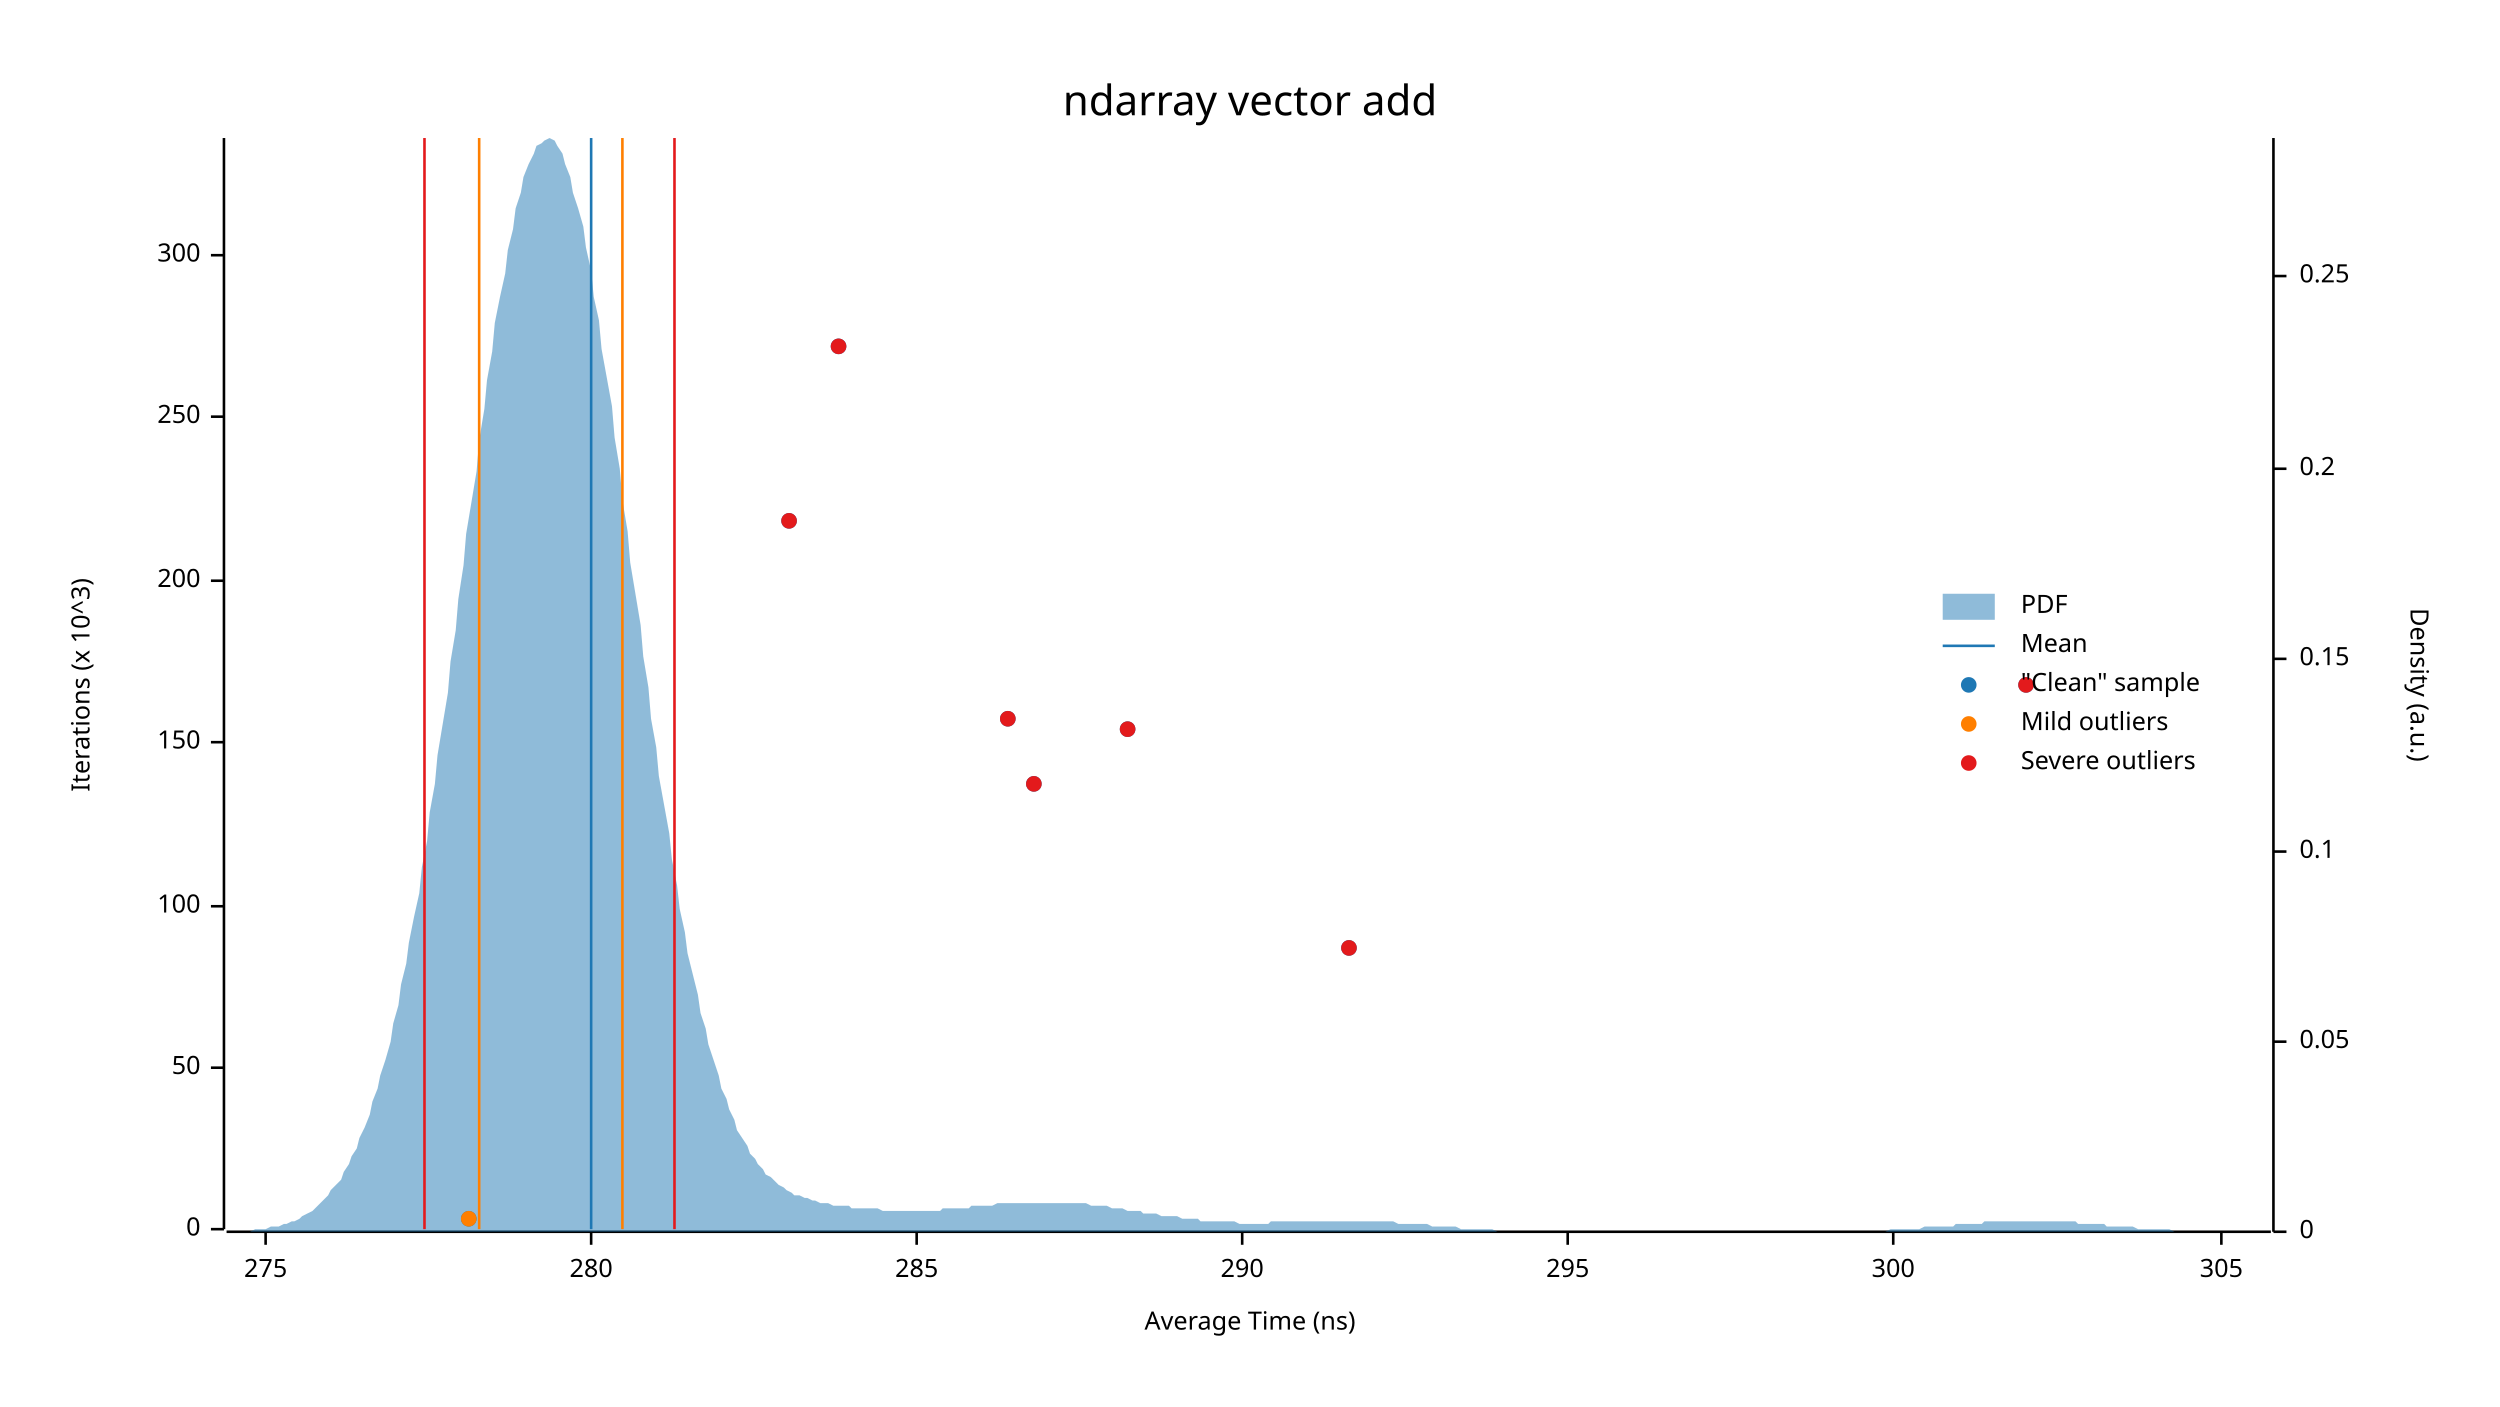
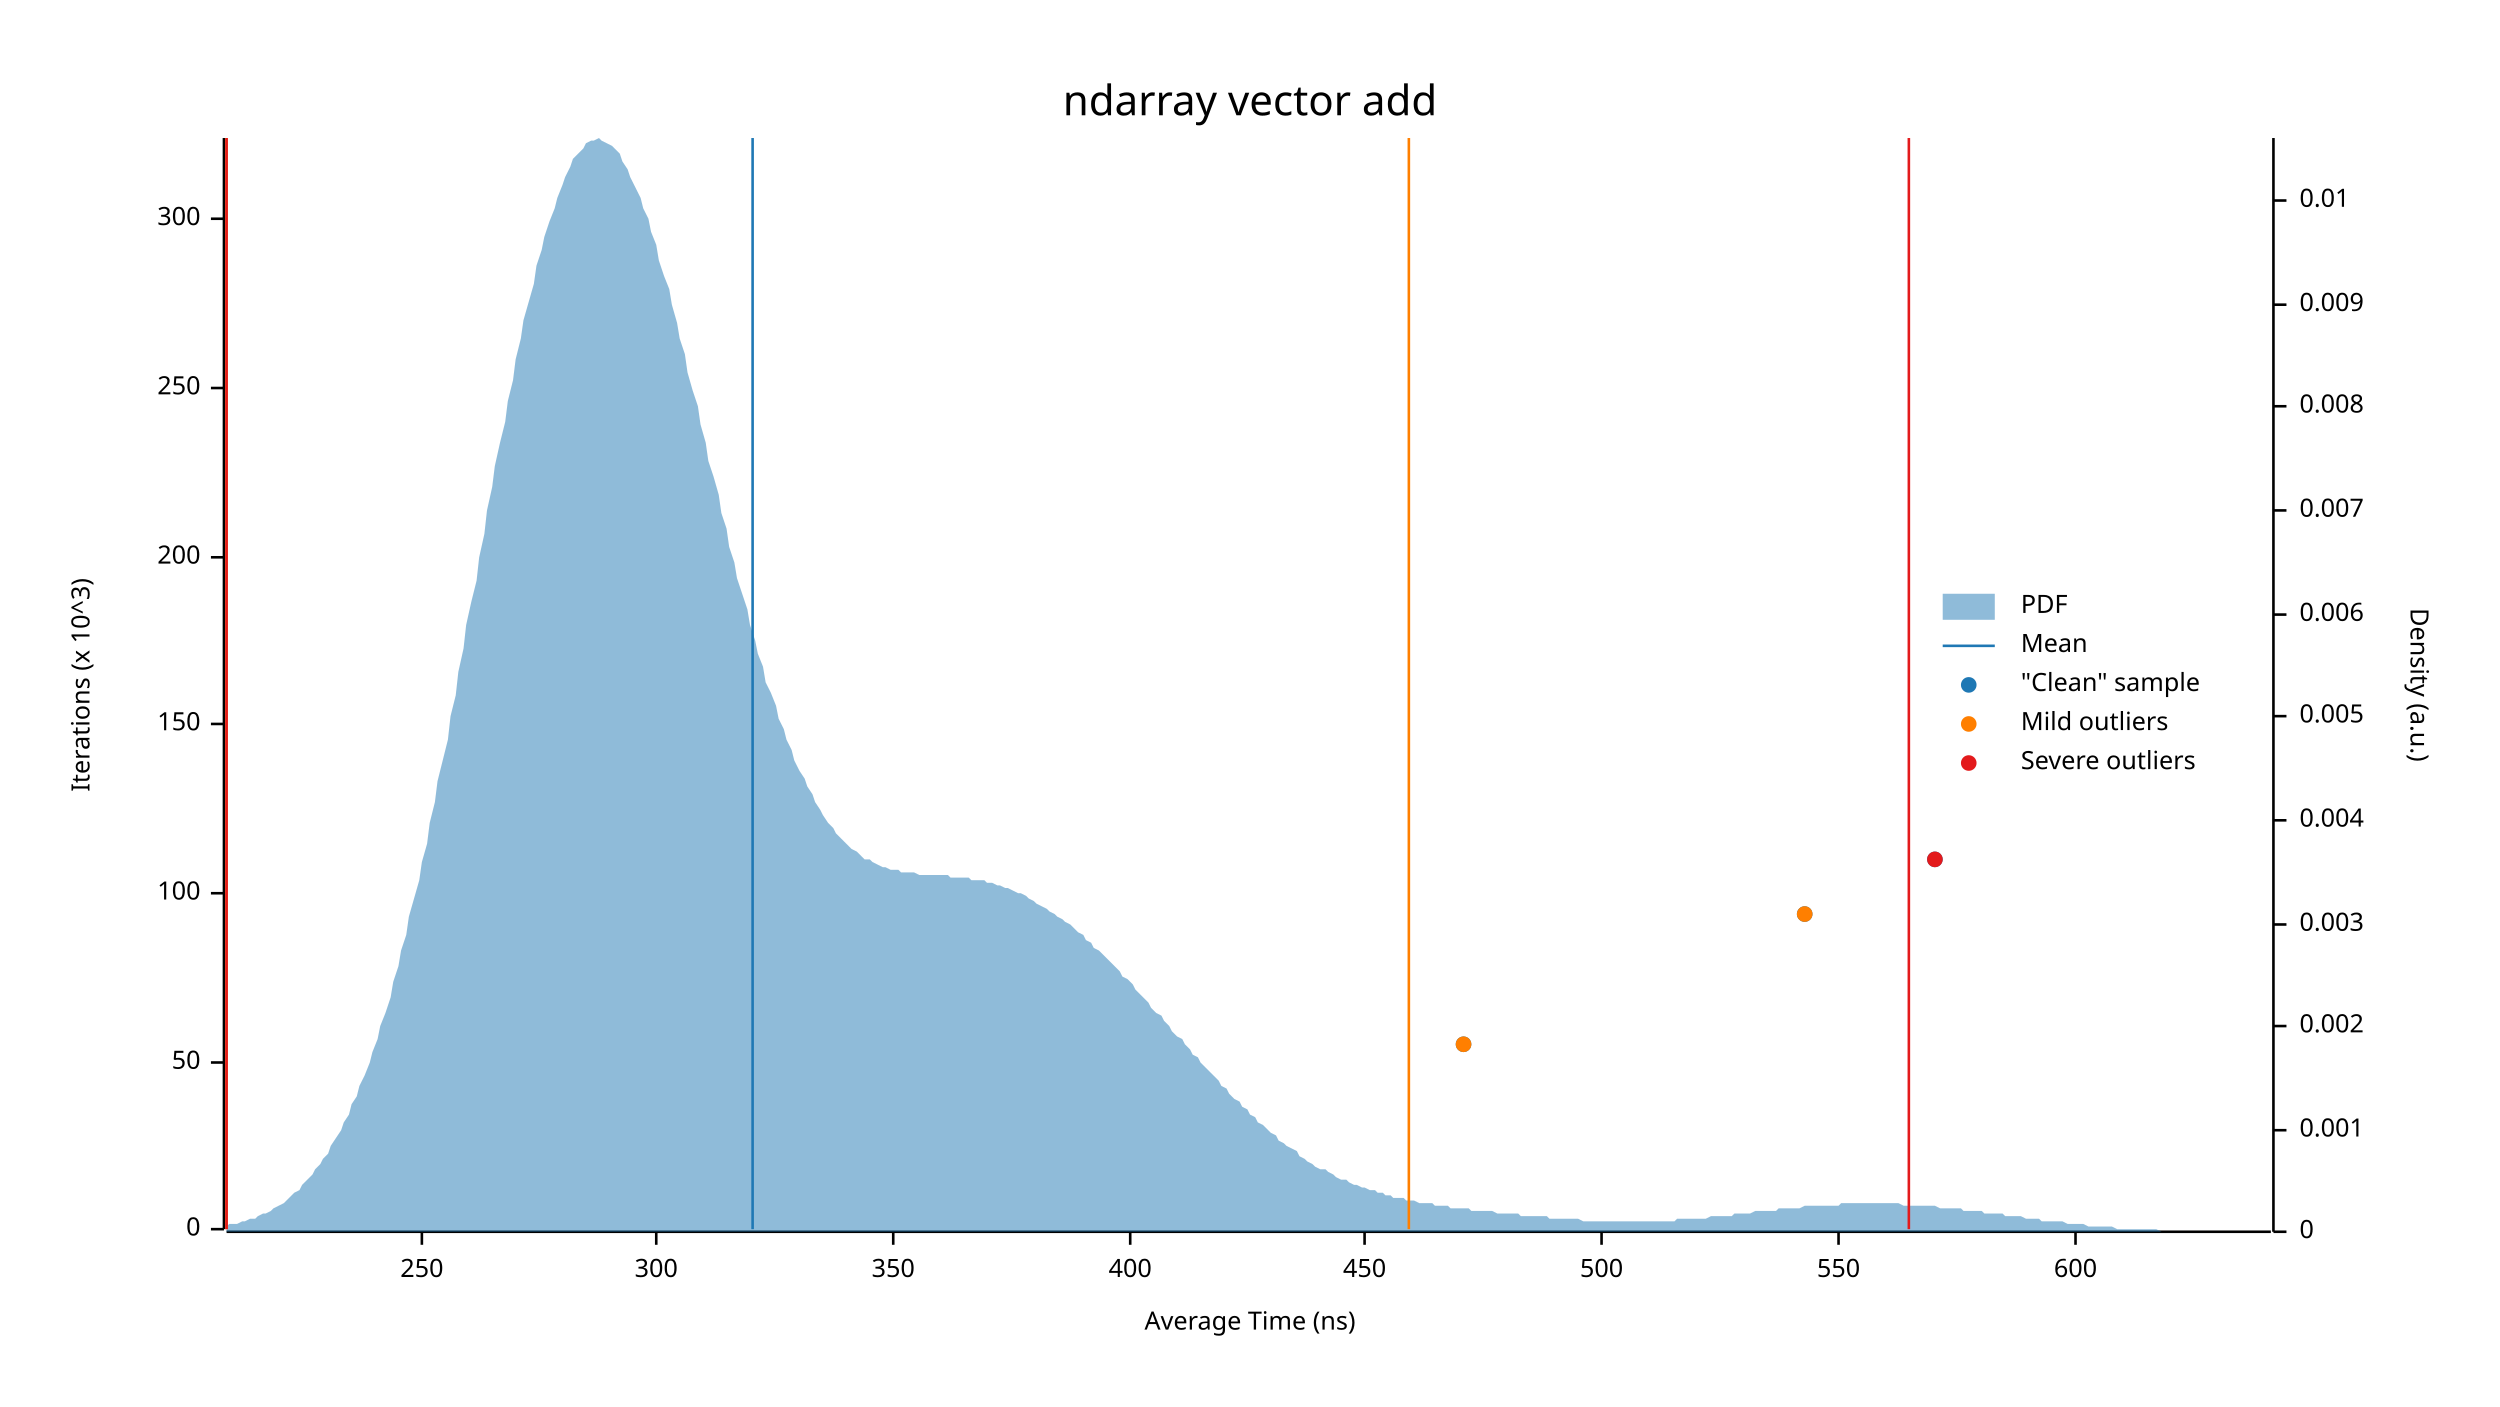
<svg xmlns="http://www.w3.org/2000/svg" width="960" height="540" viewBox="0 0 960 540">
  <text x="480" y="32" dy="0.76em" text-anchor="middle" font-family="sans-serif" font-size="16.129" opacity="1" fill="#000000">
ndarray vector add
</text>
  <text x="27" y="263" dy="0.76em" text-anchor="middle" font-family="sans-serif" font-size="9.677" opacity="1" fill="#000000" transform="rotate(270, 27, 263)">
Iterations (x 10^3)
</text>
  <text x="480" y="513" dy="-0.5ex" text-anchor="middle" font-family="sans-serif" font-size="9.677" opacity="1" fill="#000000">
Average Time (ns)
</text>
  <polyline fill="none" opacity="1" stroke="#000000" stroke-width="1" points="86,53 86,472 " />
  <text x="77" y="472" dy="0.5ex" text-anchor="end" font-family="sans-serif" font-size="9.677" opacity="1" fill="#000000">
0
</text>
  <polyline fill="none" opacity="1" stroke="#000000" stroke-width="1" points="81,472 86,472 " />
-   <text x="77" y="410" dy="0.5ex" text-anchor="end" font-family="sans-serif" font-size="9.677" opacity="1" fill="#000000">
+   <text x="77" y="408" dy="0.5ex" text-anchor="end" font-family="sans-serif" font-size="9.677" opacity="1" fill="#000000">
50
</text>
-   <polyline fill="none" opacity="1" stroke="#000000" stroke-width="1" points="81,410 86,410 " />
-   <text x="77" y="348" dy="0.5ex" text-anchor="end" font-family="sans-serif" font-size="9.677" opacity="1" fill="#000000">
+   <polyline fill="none" opacity="1" stroke="#000000" stroke-width="1" points="81,408 86,408 " />
+   <text x="77" y="343" dy="0.5ex" text-anchor="end" font-family="sans-serif" font-size="9.677" opacity="1" fill="#000000">
100
</text>
-   <polyline fill="none" opacity="1" stroke="#000000" stroke-width="1" points="81,348 86,348 " />
-   <text x="77" y="285" dy="0.5ex" text-anchor="end" font-family="sans-serif" font-size="9.677" opacity="1" fill="#000000">
+   <polyline fill="none" opacity="1" stroke="#000000" stroke-width="1" points="81,343 86,343 " />
+   <text x="77" y="278" dy="0.5ex" text-anchor="end" font-family="sans-serif" font-size="9.677" opacity="1" fill="#000000">
150
</text>
-   <polyline fill="none" opacity="1" stroke="#000000" stroke-width="1" points="81,285 86,285 " />
-   <text x="77" y="223" dy="0.5ex" text-anchor="end" font-family="sans-serif" font-size="9.677" opacity="1" fill="#000000">
+   <polyline fill="none" opacity="1" stroke="#000000" stroke-width="1" points="81,278 86,278 " />
+   <text x="77" y="214" dy="0.5ex" text-anchor="end" font-family="sans-serif" font-size="9.677" opacity="1" fill="#000000">
200
</text>
-   <polyline fill="none" opacity="1" stroke="#000000" stroke-width="1" points="81,223 86,223 " />
-   <text x="77" y="160" dy="0.5ex" text-anchor="end" font-family="sans-serif" font-size="9.677" opacity="1" fill="#000000">
+   <polyline fill="none" opacity="1" stroke="#000000" stroke-width="1" points="81,214 86,214 " />
+   <text x="77" y="149" dy="0.5ex" text-anchor="end" font-family="sans-serif" font-size="9.677" opacity="1" fill="#000000">
250
</text>
-   <polyline fill="none" opacity="1" stroke="#000000" stroke-width="1" points="81,160 86,160 " />
-   <text x="77" y="98" dy="0.5ex" text-anchor="end" font-family="sans-serif" font-size="9.677" opacity="1" fill="#000000">
+   <polyline fill="none" opacity="1" stroke="#000000" stroke-width="1" points="81,149 86,149 " />
+   <text x="77" y="84" dy="0.5ex" text-anchor="end" font-family="sans-serif" font-size="9.677" opacity="1" fill="#000000">
300
</text>
-   <polyline fill="none" opacity="1" stroke="#000000" stroke-width="1" points="81,98 86,98 " />
+   <polyline fill="none" opacity="1" stroke="#000000" stroke-width="1" points="81,84 86,84 " />
  <polyline fill="none" opacity="1" stroke="#000000" stroke-width="1" points="87,473 872,473 " />
-   <text x="102" y="483" dy="0.76em" text-anchor="middle" font-family="sans-serif" font-size="9.677" opacity="1" fill="#000000">
- 275
+   <text x="162" y="483" dy="0.76em" text-anchor="middle" font-family="sans-serif" font-size="9.677" opacity="1" fill="#000000">
+ 250
</text>
-   <polyline fill="none" opacity="1" stroke="#000000" stroke-width="1" points="102,473 102,478 " />
-   <text x="227" y="483" dy="0.76em" text-anchor="middle" font-family="sans-serif" font-size="9.677" opacity="1" fill="#000000">
- 280
- </text>
-   <polyline fill="none" opacity="1" stroke="#000000" stroke-width="1" points="227,473 227,478 " />
-   <text x="352" y="483" dy="0.76em" text-anchor="middle" font-family="sans-serif" font-size="9.677" opacity="1" fill="#000000">
- 285
- </text>
-   <polyline fill="none" opacity="1" stroke="#000000" stroke-width="1" points="352,473 352,478 " />
-   <text x="477" y="483" dy="0.76em" text-anchor="middle" font-family="sans-serif" font-size="9.677" opacity="1" fill="#000000">
- 290
- </text>
-   <polyline fill="none" opacity="1" stroke="#000000" stroke-width="1" points="477,473 477,478 " />
-   <text x="602" y="483" dy="0.76em" text-anchor="middle" font-family="sans-serif" font-size="9.677" opacity="1" fill="#000000">
- 295
- </text>
-   <polyline fill="none" opacity="1" stroke="#000000" stroke-width="1" points="602,473 602,478 " />
-   <text x="727" y="483" dy="0.76em" text-anchor="middle" font-family="sans-serif" font-size="9.677" opacity="1" fill="#000000">
+   <polyline fill="none" opacity="1" stroke="#000000" stroke-width="1" points="162,473 162,478 " />
+   <text x="252" y="483" dy="0.76em" text-anchor="middle" font-family="sans-serif" font-size="9.677" opacity="1" fill="#000000">
300
</text>
-   <polyline fill="none" opacity="1" stroke="#000000" stroke-width="1" points="727,473 727,478 " />
-   <text x="853" y="483" dy="0.76em" text-anchor="middle" font-family="sans-serif" font-size="9.677" opacity="1" fill="#000000">
- 305
+   <polyline fill="none" opacity="1" stroke="#000000" stroke-width="1" points="252,473 252,478 " />
+   <text x="343" y="483" dy="0.76em" text-anchor="middle" font-family="sans-serif" font-size="9.677" opacity="1" fill="#000000">
+ 350
</text>
-   <polyline fill="none" opacity="1" stroke="#000000" stroke-width="1" points="853,473 853,478 " />
+   <polyline fill="none" opacity="1" stroke="#000000" stroke-width="1" points="343,473 343,478 " />
+   <text x="434" y="483" dy="0.76em" text-anchor="middle" font-family="sans-serif" font-size="9.677" opacity="1" fill="#000000">
+ 400
+ </text>
+   <polyline fill="none" opacity="1" stroke="#000000" stroke-width="1" points="434,473 434,478 " />
+   <text x="524" y="483" dy="0.76em" text-anchor="middle" font-family="sans-serif" font-size="9.677" opacity="1" fill="#000000">
+ 450
+ </text>
+   <polyline fill="none" opacity="1" stroke="#000000" stroke-width="1" points="524,473 524,478 " />
+   <text x="615" y="483" dy="0.76em" text-anchor="middle" font-family="sans-serif" font-size="9.677" opacity="1" fill="#000000">
+ 500
+ </text>
+   <polyline fill="none" opacity="1" stroke="#000000" stroke-width="1" points="615,473 615,478 " />
+   <text x="706" y="483" dy="0.76em" text-anchor="middle" font-family="sans-serif" font-size="9.677" opacity="1" fill="#000000">
+ 550
+ </text>
+   <polyline fill="none" opacity="1" stroke="#000000" stroke-width="1" points="706,473 706,478 " />
+   <text x="797" y="483" dy="0.76em" text-anchor="middle" font-family="sans-serif" font-size="9.677" opacity="1" fill="#000000">
+ 600
+ </text>
+   <polyline fill="none" opacity="1" stroke="#000000" stroke-width="1" points="797,473 797,478 " />
  <text x="933" y="263" dy="0.76em" text-anchor="middle" font-family="sans-serif" font-size="9.677" opacity="1" fill="#000000" transform="rotate(90, 933, 263)">
Density (a.u.)
</text>
  <polyline fill="none" opacity="1" stroke="#000000" stroke-width="1" points="873,53 873,473 " />
  <text x="883" y="473" dy="0.5ex" text-anchor="start" font-family="sans-serif" font-size="9.677" opacity="1" fill="#000000">
0
</text>
  <polyline fill="none" opacity="1" stroke="#000000" stroke-width="1" points="873,473 878,473 " />
-   <text x="883" y="400" dy="0.5ex" text-anchor="start" font-family="sans-serif" font-size="9.677" opacity="1" fill="#000000">
- 0.05
+   <text x="883" y="434" dy="0.5ex" text-anchor="start" font-family="sans-serif" font-size="9.677" opacity="1" fill="#000000">
+ 0.001
</text>
-   <polyline fill="none" opacity="1" stroke="#000000" stroke-width="1" points="873,400 878,400 " />
-   <text x="883" y="327" dy="0.5ex" text-anchor="start" font-family="sans-serif" font-size="9.677" opacity="1" fill="#000000">
- 0.1
+   <polyline fill="none" opacity="1" stroke="#000000" stroke-width="1" points="873,434 878,434 " />
+   <text x="883" y="394" dy="0.5ex" text-anchor="start" font-family="sans-serif" font-size="9.677" opacity="1" fill="#000000">
+ 0.002
</text>
-   <polyline fill="none" opacity="1" stroke="#000000" stroke-width="1" points="873,327 878,327 " />
-   <text x="883" y="253" dy="0.5ex" text-anchor="start" font-family="sans-serif" font-size="9.677" opacity="1" fill="#000000">
- 0.15
+   <polyline fill="none" opacity="1" stroke="#000000" stroke-width="1" points="873,394 878,394 " />
+   <text x="883" y="355" dy="0.5ex" text-anchor="start" font-family="sans-serif" font-size="9.677" opacity="1" fill="#000000">
+ 0.003
</text>
-   <polyline fill="none" opacity="1" stroke="#000000" stroke-width="1" points="873,253 878,253 " />
-   <text x="883" y="180" dy="0.5ex" text-anchor="start" font-family="sans-serif" font-size="9.677" opacity="1" fill="#000000">
- 0.2
+   <polyline fill="none" opacity="1" stroke="#000000" stroke-width="1" points="873,355 878,355 " />
+   <text x="883" y="315" dy="0.5ex" text-anchor="start" font-family="sans-serif" font-size="9.677" opacity="1" fill="#000000">
+ 0.004
</text>
-   <polyline fill="none" opacity="1" stroke="#000000" stroke-width="1" points="873,180 878,180 " />
-   <text x="883" y="106" dy="0.5ex" text-anchor="start" font-family="sans-serif" font-size="9.677" opacity="1" fill="#000000">
- 0.25
+   <polyline fill="none" opacity="1" stroke="#000000" stroke-width="1" points="873,315 878,315 " />
+   <text x="883" y="275" dy="0.5ex" text-anchor="start" font-family="sans-serif" font-size="9.677" opacity="1" fill="#000000">
+ 0.005
</text>
-   <polyline fill="none" opacity="1" stroke="#000000" stroke-width="1" points="873,106 878,106 " />
-   <polygon opacity="0.5" fill="#1F78B4" points="87,473 88,473 90,473 91,473 93,473 94,473 96,473 98,472 99,472 101,472 102,472 104,471 105,471 107,471 109,470 110,470 112,469 113,469 115,468 116,467 118,466 120,465 121,464 123,462 124,461 126,459 127,457 129,455 131,453 132,450 134,447 135,444 137,441 138,437 140,433 142,428 143,423 145,418 146,413 148,407 150,400 151,393 153,386 154,378 156,370 157,362 159,352 161,343 162,333 164,323 165,312 167,301 168,290 170,278 172,266 173,254 175,242 176,230 178,217 179,205 181,193 183,181 184,169 186,157 187,146 189,135 190,124 192,114 194,105 195,96 197,88 198,80 200,74 201,68 203,63 205,59 206,56 208,55 209,54 211,53 213,54 214,56 216,59 217,63 219,68 220,74 222,80 224,87 225,95 227,104 228,114 230,123 231,134 233,145 235,156 236,168 238,180 239,192 241,204 242,216 244,228 246,240 247,252 249,264 250,276 252,287 253,298 255,309 257,320 258,330 260,340 261,349 263,358 264,366 266,374 268,382 269,389 271,395 272,401 274,407 276,413 277,418 279,422 280,426 282,430 283,434 285,437 287,440 288,443 290,445 291,447 293,449 294,451 296,452 298,454 299,455 301,456 302,457 304,458 305,459 307,459 309,460 310,460 312,461 313,461 315,462 316,462 318,462 320,463 321,463 323,463 324,463 326,463 327,464 329,464 331,464 332,464 334,464 335,464 337,464 339,465 340,465 342,465 343,465 345,465 346,465 348,465 350,465 351,465 353,465 354,465 356,465 357,465 359,465 361,465 362,464 364,464 365,464 367,464 368,464 370,464 372,464 373,463 375,463 376,463 378,463 379,463 381,463 383,462 384,462 386,462 387,462 389,462 391,462 392,462 394,462 395,462 397,462 398,462 400,462 402,462 403,462 405,462 406,462 408,462 409,462 411,462 413,462 414,462 416,462 417,462 419,463 420,463 422,463 424,463 425,463 427,464 428,464 430,464 431,464 433,465 435,465 436,465 438,465 439,466 441,466 442,466 444,466 446,467 447,467 449,467 450,467 452,467 454,468 455,468 457,468 458,468 460,468 461,469 463,469 465,469 466,469 468,469 469,469 471,469 472,469 474,469 476,470 477,470 479,470 480,470 482,470 483,470 485,470 487,470 488,469 490,469 491,469 493,469 494,469 496,469 498,469 499,469 501,469 502,469 504,469 505,469 507,469 509,469 510,469 512,469 513,469 515,469 517,469 518,469 520,469 521,469 523,469 524,469 526,469 528,469 529,469 531,469 532,469 534,469 535,469 537,470 539,470 540,470 542,470 543,470 545,470 546,470 548,470 550,471 551,471 553,471 554,471 556,471 557,471 559,471 561,472 562,472 564,472 565,472 567,472 568,472 570,472 572,472 573,472 575,473 576,473 578,473 580,473 581,473 583,473 584,473 586,473 587,473 589,473 591,473 592,473 594,473 595,473 597,473 598,473 600,473 602,473 603,473 605,473 606,473 608,473 609,473 611,473 613,473 614,473 616,473 617,473 619,473 620,473 622,473 624,473 625,473 627,473 628,473 630,473 632,473 633,473 635,473 636,473 638,473 639,473 641,473 643,473 644,473 646,473 647,473 649,473 650,473 652,473 654,473 655,473 657,473 658,473 660,473 661,473 663,473 665,473 666,473 668,473 669,473 671,473 672,473 674,473 676,473 677,473 679,473 680,473 682,473 683,473 685,473 687,473 688,473 690,473 691,473 693,473 695,473 696,473 698,473 699,473 701,473 702,473 704,473 706,473 707,473 709,473 710,473 712,473 713,473 715,473 717,473 718,473 720,473 721,473 723,473 724,473 726,472 728,472 729,472 731,472 732,472 734,472 735,472 737,472 739,471 740,471 742,471 743,471 745,471 746,471 748,471 750,471 751,470 753,470 754,470 756,470 758,470 759,470 761,470 762,469 764,469 765,469 767,469 769,469 770,469 772,469 773,469 775,469 776,469 778,469 780,469 781,469 783,469 784,469 786,469 787,469 789,469 791,469 792,469 794,469 795,469 797,469 798,470 800,470 802,470 803,470 805,470 806,470 808,470 809,471 811,471 813,471 814,471 816,471 817,471 819,471 821,472 822,472 824,472 825,472 827,472 828,472 830,472 832,472 833,472 835,473 836,473 838,473 839,473 841,473 843,473 844,473 846,473 847,473 849,473 850,473 852,473 854,473 855,473 857,473 858,473 860,473 861,473 863,473 865,473 866,473 868,473 869,473 871,473 873,473 873,473 87,473 " />
-   <polyline fill="none" opacity="1" stroke="#1F78B4" stroke-width="1" points="227,472 227,53 " />
-   <polyline fill="none" opacity="1" stroke="#FF7F00" stroke-width="1" points="184,472 184,53 " />
-   <polyline fill="none" opacity="1" stroke="#FF7F00" stroke-width="1" points="239,472 239,53 " />
-   <polyline fill="none" opacity="1" stroke="#E31A1C" stroke-width="1" points="163,472 163,53 " />
-   <polyline fill="none" opacity="1" stroke="#E31A1C" stroke-width="1" points="259,472 259,53 " />
-   <circle cx="180" cy="468" r="3" opacity="1" fill="#1F78B4" stroke="none" stroke-width="1" />
-   <circle cx="518" cy="364" r="3" opacity="1" fill="#1F78B4" stroke="none" stroke-width="1" />
-   <circle cx="397" cy="301" r="3" opacity="1" fill="#1F78B4" stroke="none" stroke-width="1" />
-   <circle cx="433" cy="280" r="3" opacity="1" fill="#1F78B4" stroke="none" stroke-width="1" />
-   <circle cx="387" cy="276" r="3" opacity="1" fill="#1F78B4" stroke="none" stroke-width="1" />
-   <circle cx="778" cy="263" r="3" opacity="1" fill="#1F78B4" stroke="none" stroke-width="1" />
-   <circle cx="303" cy="200" r="3" opacity="1" fill="#1F78B4" stroke="none" stroke-width="1" />
-   <circle cx="322" cy="133" r="3" opacity="1" fill="#1F78B4" stroke="none" stroke-width="1" />
-   <circle cx="180" cy="468" r="3" opacity="1" fill="#FF7F00" stroke="none" stroke-width="1" />
-   <circle cx="518" cy="364" r="3" opacity="1" fill="#E31A1C" stroke="none" stroke-width="1" />
-   <circle cx="397" cy="301" r="3" opacity="1" fill="#E31A1C" stroke="none" stroke-width="1" />
-   <circle cx="433" cy="280" r="3" opacity="1" fill="#E31A1C" stroke="none" stroke-width="1" />
-   <circle cx="387" cy="276" r="3" opacity="1" fill="#E31A1C" stroke="none" stroke-width="1" />
-   <circle cx="778" cy="263" r="3" opacity="1" fill="#E31A1C" stroke="none" stroke-width="1" />
-   <circle cx="303" cy="200" r="3" opacity="1" fill="#E31A1C" stroke="none" stroke-width="1" />
-   <circle cx="322" cy="133" r="3" opacity="1" fill="#E31A1C" stroke="none" stroke-width="1" />
+   <polyline fill="none" opacity="1" stroke="#000000" stroke-width="1" points="873,275 878,275 " />
+   <text x="883" y="236" dy="0.5ex" text-anchor="start" font-family="sans-serif" font-size="9.677" opacity="1" fill="#000000">
+ 0.006
+ </text>
+   <polyline fill="none" opacity="1" stroke="#000000" stroke-width="1" points="873,236 878,236 " />
+   <text x="883" y="196" dy="0.5ex" text-anchor="start" font-family="sans-serif" font-size="9.677" opacity="1" fill="#000000">
+ 0.007
+ </text>
+   <polyline fill="none" opacity="1" stroke="#000000" stroke-width="1" points="873,196 878,196 " />
+   <text x="883" y="156" dy="0.5ex" text-anchor="start" font-family="sans-serif" font-size="9.677" opacity="1" fill="#000000">
+ 0.008
+ </text>
+   <polyline fill="none" opacity="1" stroke="#000000" stroke-width="1" points="873,156 878,156 " />
+   <text x="883" y="117" dy="0.5ex" text-anchor="start" font-family="sans-serif" font-size="9.677" opacity="1" fill="#000000">
+ 0.009
+ </text>
+   <polyline fill="none" opacity="1" stroke="#000000" stroke-width="1" points="873,117 878,117 " />
+   <text x="883" y="77" dy="0.5ex" text-anchor="start" font-family="sans-serif" font-size="9.677" opacity="1" fill="#000000">
+ 0.01
+ </text>
+   <polyline fill="none" opacity="1" stroke="#000000" stroke-width="1" points="873,77 878,77 " />
+   <polygon opacity="0.5" fill="#1F78B4" points="87,471 88,470 90,470 91,470 93,469 94,469 96,468 98,468 99,467 101,466 102,466 104,465 105,464 107,463 109,462 110,461 112,459 113,458 115,457 116,455 118,453 120,451 121,449 123,447 124,445 126,443 127,440 129,437 131,434 132,431 134,428 135,424 137,421 138,417 140,413 142,408 143,404 145,399 146,394 148,389 150,383 151,377 153,371 154,365 156,359 157,352 159,345 161,338 162,331 164,324 165,316 167,308 168,300 170,292 172,284 173,275 175,267 176,258 178,249 179,240 181,231 183,223 184,214 186,205 187,196 189,187 190,179 192,170 194,162 195,154 197,146 198,138 200,130 201,123 203,116 205,109 206,102 208,96 209,91 211,85 213,80 214,76 216,71 217,68 219,64 220,61 222,59 224,57 225,55 227,54 228,54 230,53 231,54 233,55 235,56 236,57 238,59 239,62 241,65 242,68 244,72 246,76 247,80 249,84 250,89 252,94 253,100 255,106 257,111 258,117 260,124 261,130 263,136 264,143 266,150 268,156 269,163 271,170 272,177 274,183 276,190 277,197 279,203 280,210 282,216 283,222 285,228 287,234 288,240 290,246 291,251 293,256 294,262 296,266 298,271 299,276 301,280 302,284 304,288 305,292 307,296 309,299 310,302 312,305 313,308 315,311 316,313 318,316 320,318 321,320 323,322 324,323 326,325 327,326 329,327 331,329 332,330 334,330 335,331 337,332 339,333 340,333 342,334 343,334 345,334 346,335 348,335 350,335 351,335 353,336 354,336 356,336 357,336 359,336 361,336 362,336 364,336 365,337 367,337 368,337 370,337 372,337 373,338 375,338 376,338 378,338 379,339 381,339 383,340 384,340 386,341 387,341 389,342 391,343 392,343 394,344 395,345 397,346 398,347 400,348 402,349 403,350 405,351 406,352 408,353 409,354 411,355 413,357 414,358 416,359 417,361 419,362 420,364 422,365 424,367 425,368 427,370 428,371 430,373 431,375 433,376 435,378 436,380 438,382 439,383 441,385 442,387 444,389 446,390 447,392 449,394 450,396 452,398 454,399 455,401 457,403 458,405 460,406 461,408 463,410 465,412 466,413 468,415 469,417 471,418 472,420 474,422 476,423 477,425 479,426 480,428 482,429 483,431 485,432 487,434 488,435 490,436 491,438 493,439 494,440 496,441 498,442 499,444 501,445 502,446 504,447 505,448 507,449 509,449 510,450 512,451 513,452 515,453 517,453 518,454 520,455 521,455 523,456 524,456 526,457 528,457 529,458 531,458 532,459 534,459 535,460 537,460 539,460 540,461 542,461 543,461 545,462 546,462 548,462 550,462 551,463 553,463 554,463 556,463 557,464 559,464 561,464 562,464 564,464 565,465 567,465 568,465 570,465 572,465 573,465 575,466 576,466 578,466 580,466 581,466 583,466 584,467 586,467 587,467 589,467 591,467 592,467 594,467 595,468 597,468 598,468 600,468 602,468 603,468 605,468 606,468 608,469 609,469 611,469 613,469 614,469 616,469 617,469 619,469 620,469 622,469 624,469 625,469 627,469 628,469 630,469 632,469 633,469 635,469 636,469 638,469 639,469 641,469 643,469 644,468 646,468 647,468 649,468 650,468 652,468 654,468 655,468 657,467 658,467 660,467 661,467 663,467 665,467 666,466 668,466 669,466 671,466 672,466 674,465 676,465 677,465 679,465 680,465 682,465 683,464 685,464 687,464 688,464 690,464 691,464 693,463 695,463 696,463 698,463 699,463 701,463 702,463 704,463 706,463 707,462 709,462 710,462 712,462 713,462 715,462 717,462 718,462 720,462 721,462 723,462 724,462 726,462 728,462 729,462 731,463 732,463 734,463 735,463 737,463 739,463 740,463 742,463 743,463 745,464 746,464 748,464 750,464 751,464 753,464 754,465 756,465 758,465 759,465 761,465 762,466 764,466 765,466 767,466 769,466 770,467 772,467 773,467 775,467 776,467 778,468 780,468 781,468 783,468 784,469 786,469 787,469 789,469 791,469 792,469 794,470 795,470 797,470 798,470 800,470 802,471 803,471 805,471 806,471 808,471 809,471 811,471 813,472 814,472 816,472 817,472 819,472 821,472 822,472 824,472 825,472 827,472 828,472 830,473 832,473 833,473 835,473 836,473 838,473 839,473 841,473 843,473 844,473 846,473 847,473 849,473 850,473 852,473 854,473 855,473 857,473 858,473 860,473 861,473 863,473 865,473 866,473 868,473 869,473 871,473 873,473 873,473 87,473 " />
+   <polyline fill="none" opacity="1" stroke="#1F78B4" stroke-width="1" points="289,472 289,53 " />
+   <polyline fill="none" opacity="1" stroke="#FF7F00" stroke-width="1" points="87,472 87,53 " />
+   <polyline fill="none" opacity="1" stroke="#FF7F00" stroke-width="1" points="541,472 541,53 " />
+   <polyline fill="none" opacity="1" stroke="#E31A1C" stroke-width="1" points="87,472 87,53 " />
+   <polyline fill="none" opacity="1" stroke="#E31A1C" stroke-width="1" points="733,472 733,53 " />
+   <circle cx="562" cy="401" r="3" opacity="1" fill="#1F78B4" stroke="none" stroke-width="1" />
+   <circle cx="693" cy="351" r="3" opacity="1" fill="#1F78B4" stroke="none" stroke-width="1" />
+   <circle cx="743" cy="330" r="3" opacity="1" fill="#1F78B4" stroke="none" stroke-width="1" />
+   <circle cx="562" cy="401" r="3" opacity="1" fill="#FF7F00" stroke="none" stroke-width="1" />
+   <circle cx="693" cy="351" r="3" opacity="1" fill="#FF7F00" stroke="none" stroke-width="1" />
+   <circle cx="743" cy="330" r="3" opacity="1" fill="#E31A1C" stroke="none" stroke-width="1" />
  <text x="776" y="228" dy="0.76em" text-anchor="start" font-family="sans-serif" font-size="9.677" opacity="1" fill="#000000">
PDF
</text>
  <text x="776" y="243" dy="0.76em" text-anchor="start" font-family="sans-serif" font-size="9.677" opacity="1" fill="#000000">
Mean
</text>
  <text x="776" y="258" dy="0.76em" text-anchor="start" font-family="sans-serif" font-size="9.677" opacity="1" fill="#000000">
"Clean" sample
</text>
  <text x="776" y="273" dy="0.76em" text-anchor="start" font-family="sans-serif" font-size="9.677" opacity="1" fill="#000000">
Mild outliers
</text>
  <text x="776" y="288" dy="0.76em" text-anchor="start" font-family="sans-serif" font-size="9.677" opacity="1" fill="#000000">
Severe outliers
</text>
  <rect x="746" y="228" width="20" height="10" opacity="0.5" fill="#1F78B4" stroke="none" />
  <polyline fill="none" opacity="1" stroke="#1F78B4" stroke-width="1" points="746,248 766,248 " />
  <circle cx="756" cy="263" r="3" opacity="1" fill="#1F78B4" stroke="none" stroke-width="1" />
  <circle cx="756" cy="278" r="3" opacity="1" fill="#FF7F00" stroke="none" stroke-width="1" />
  <circle cx="756" cy="293" r="3" opacity="1" fill="#E31A1C" stroke="none" stroke-width="1" />
</svg>
